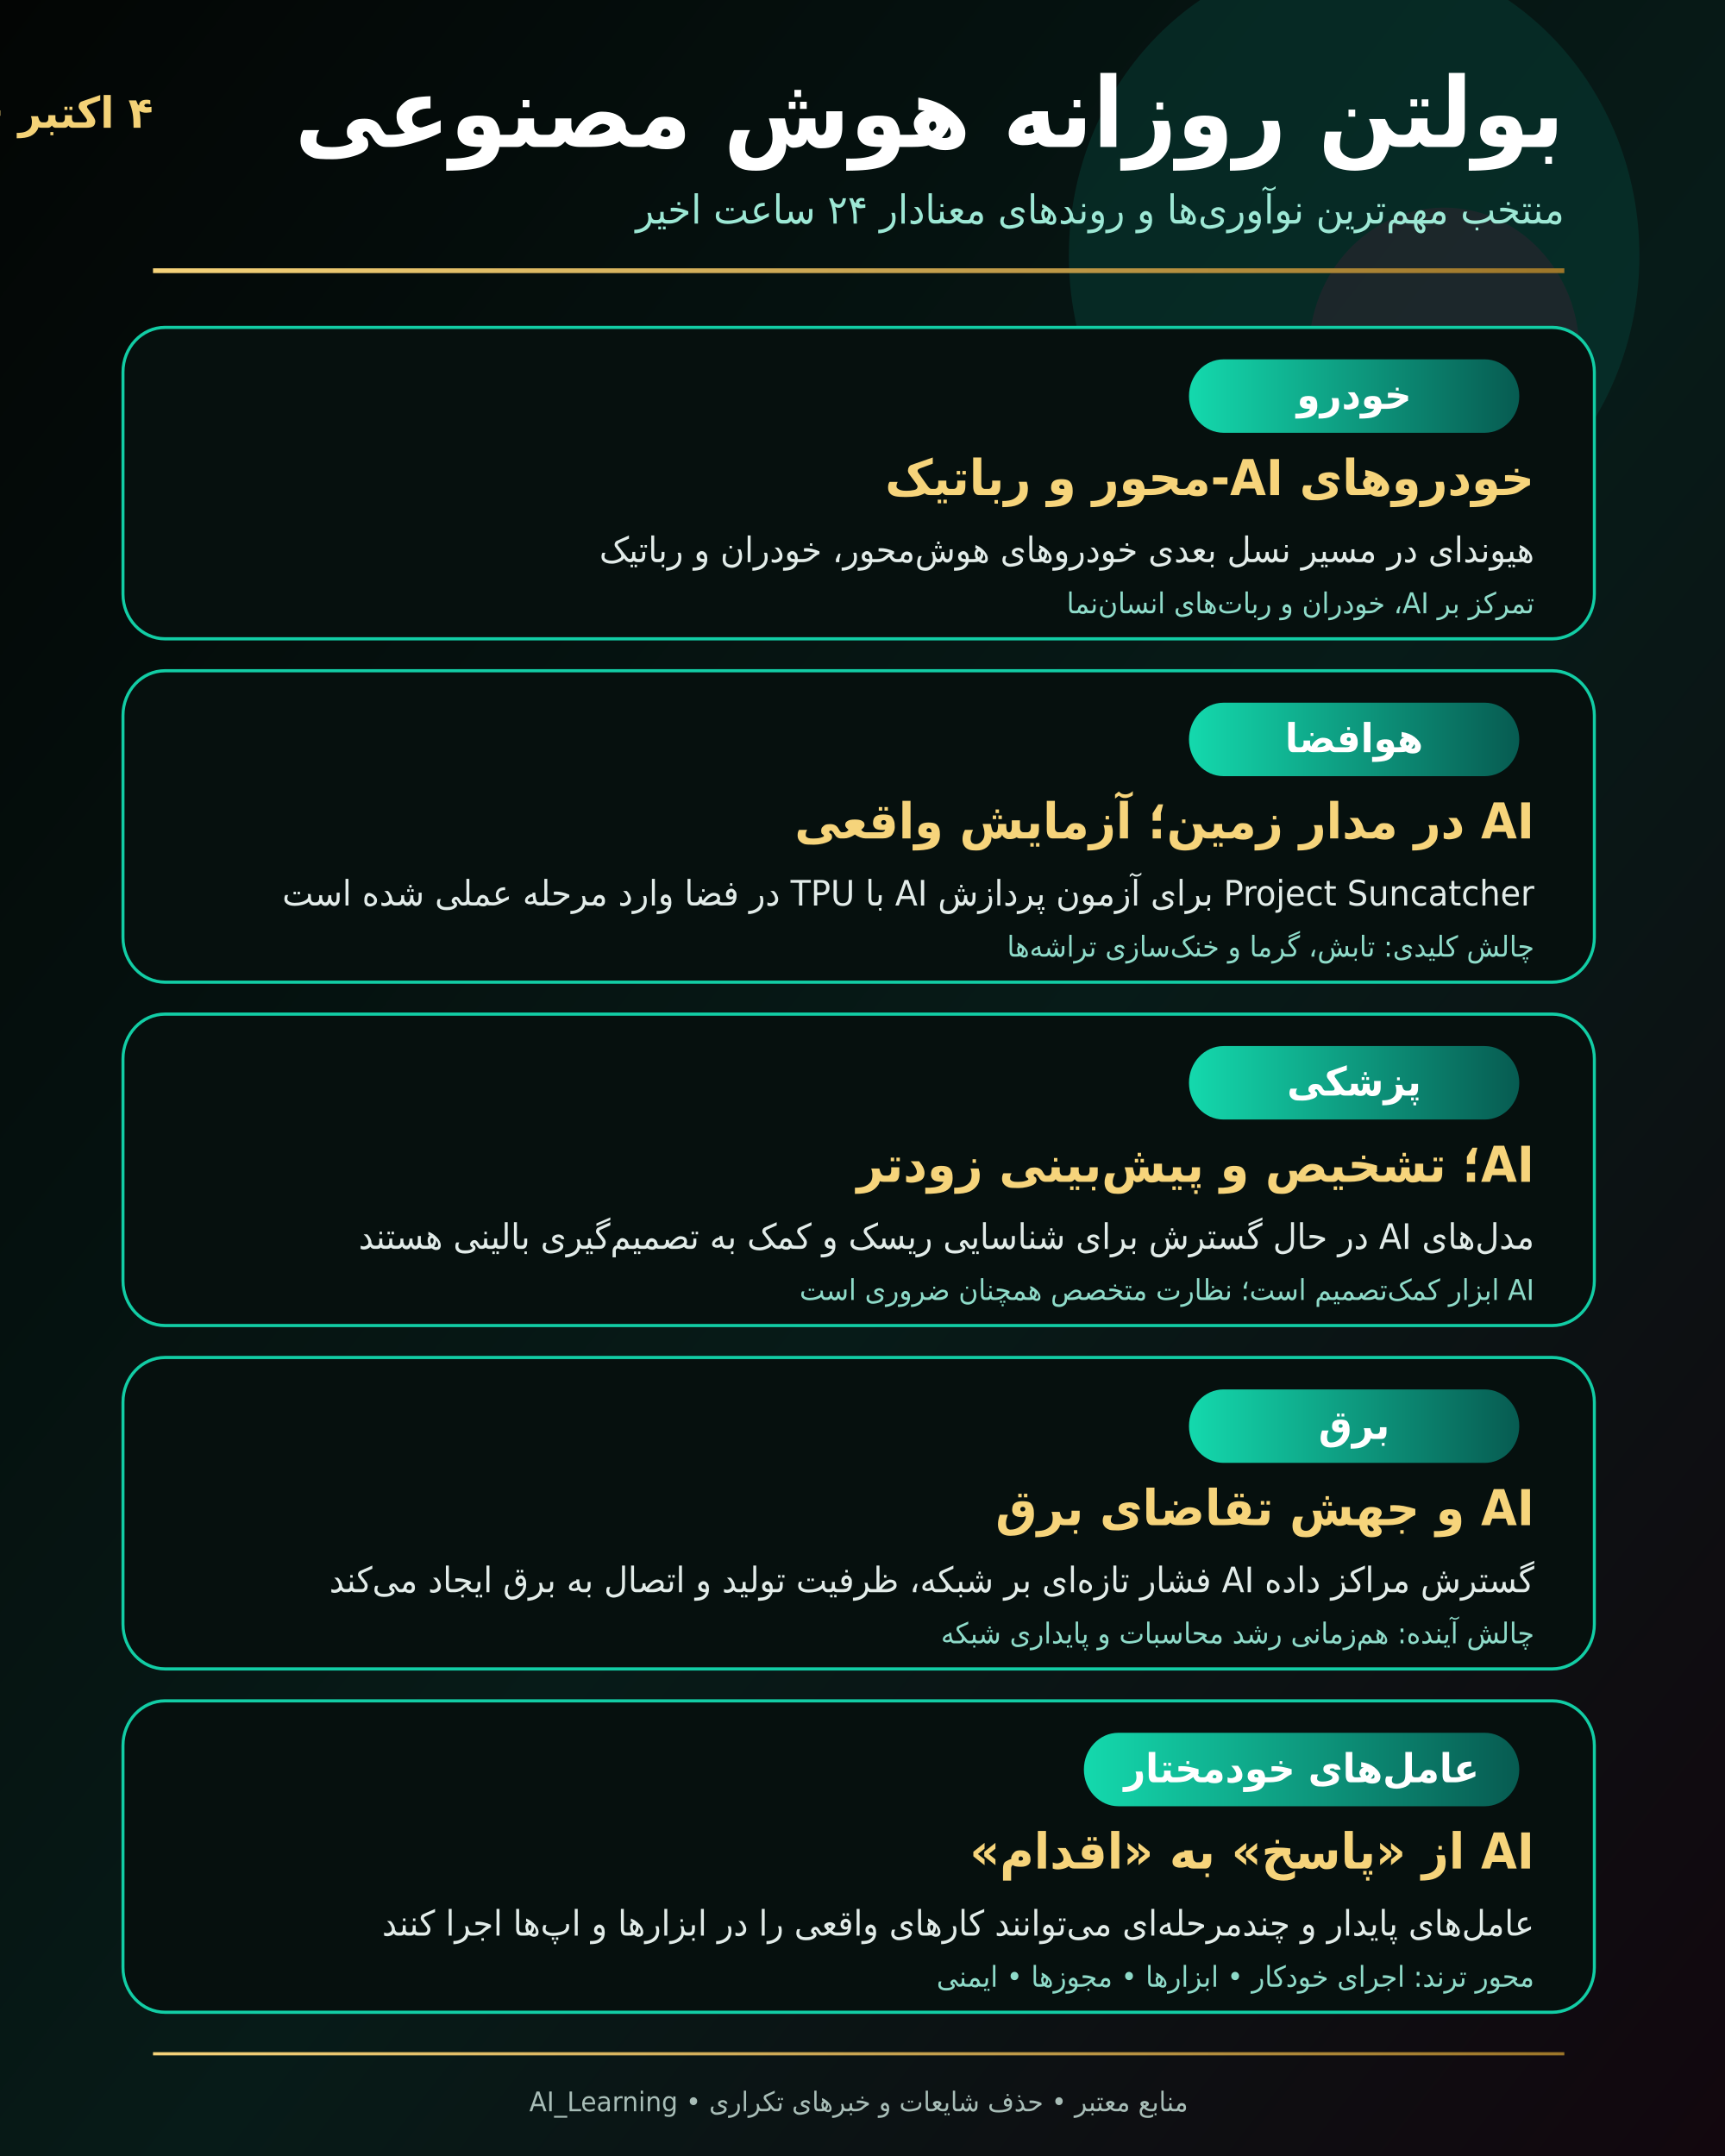
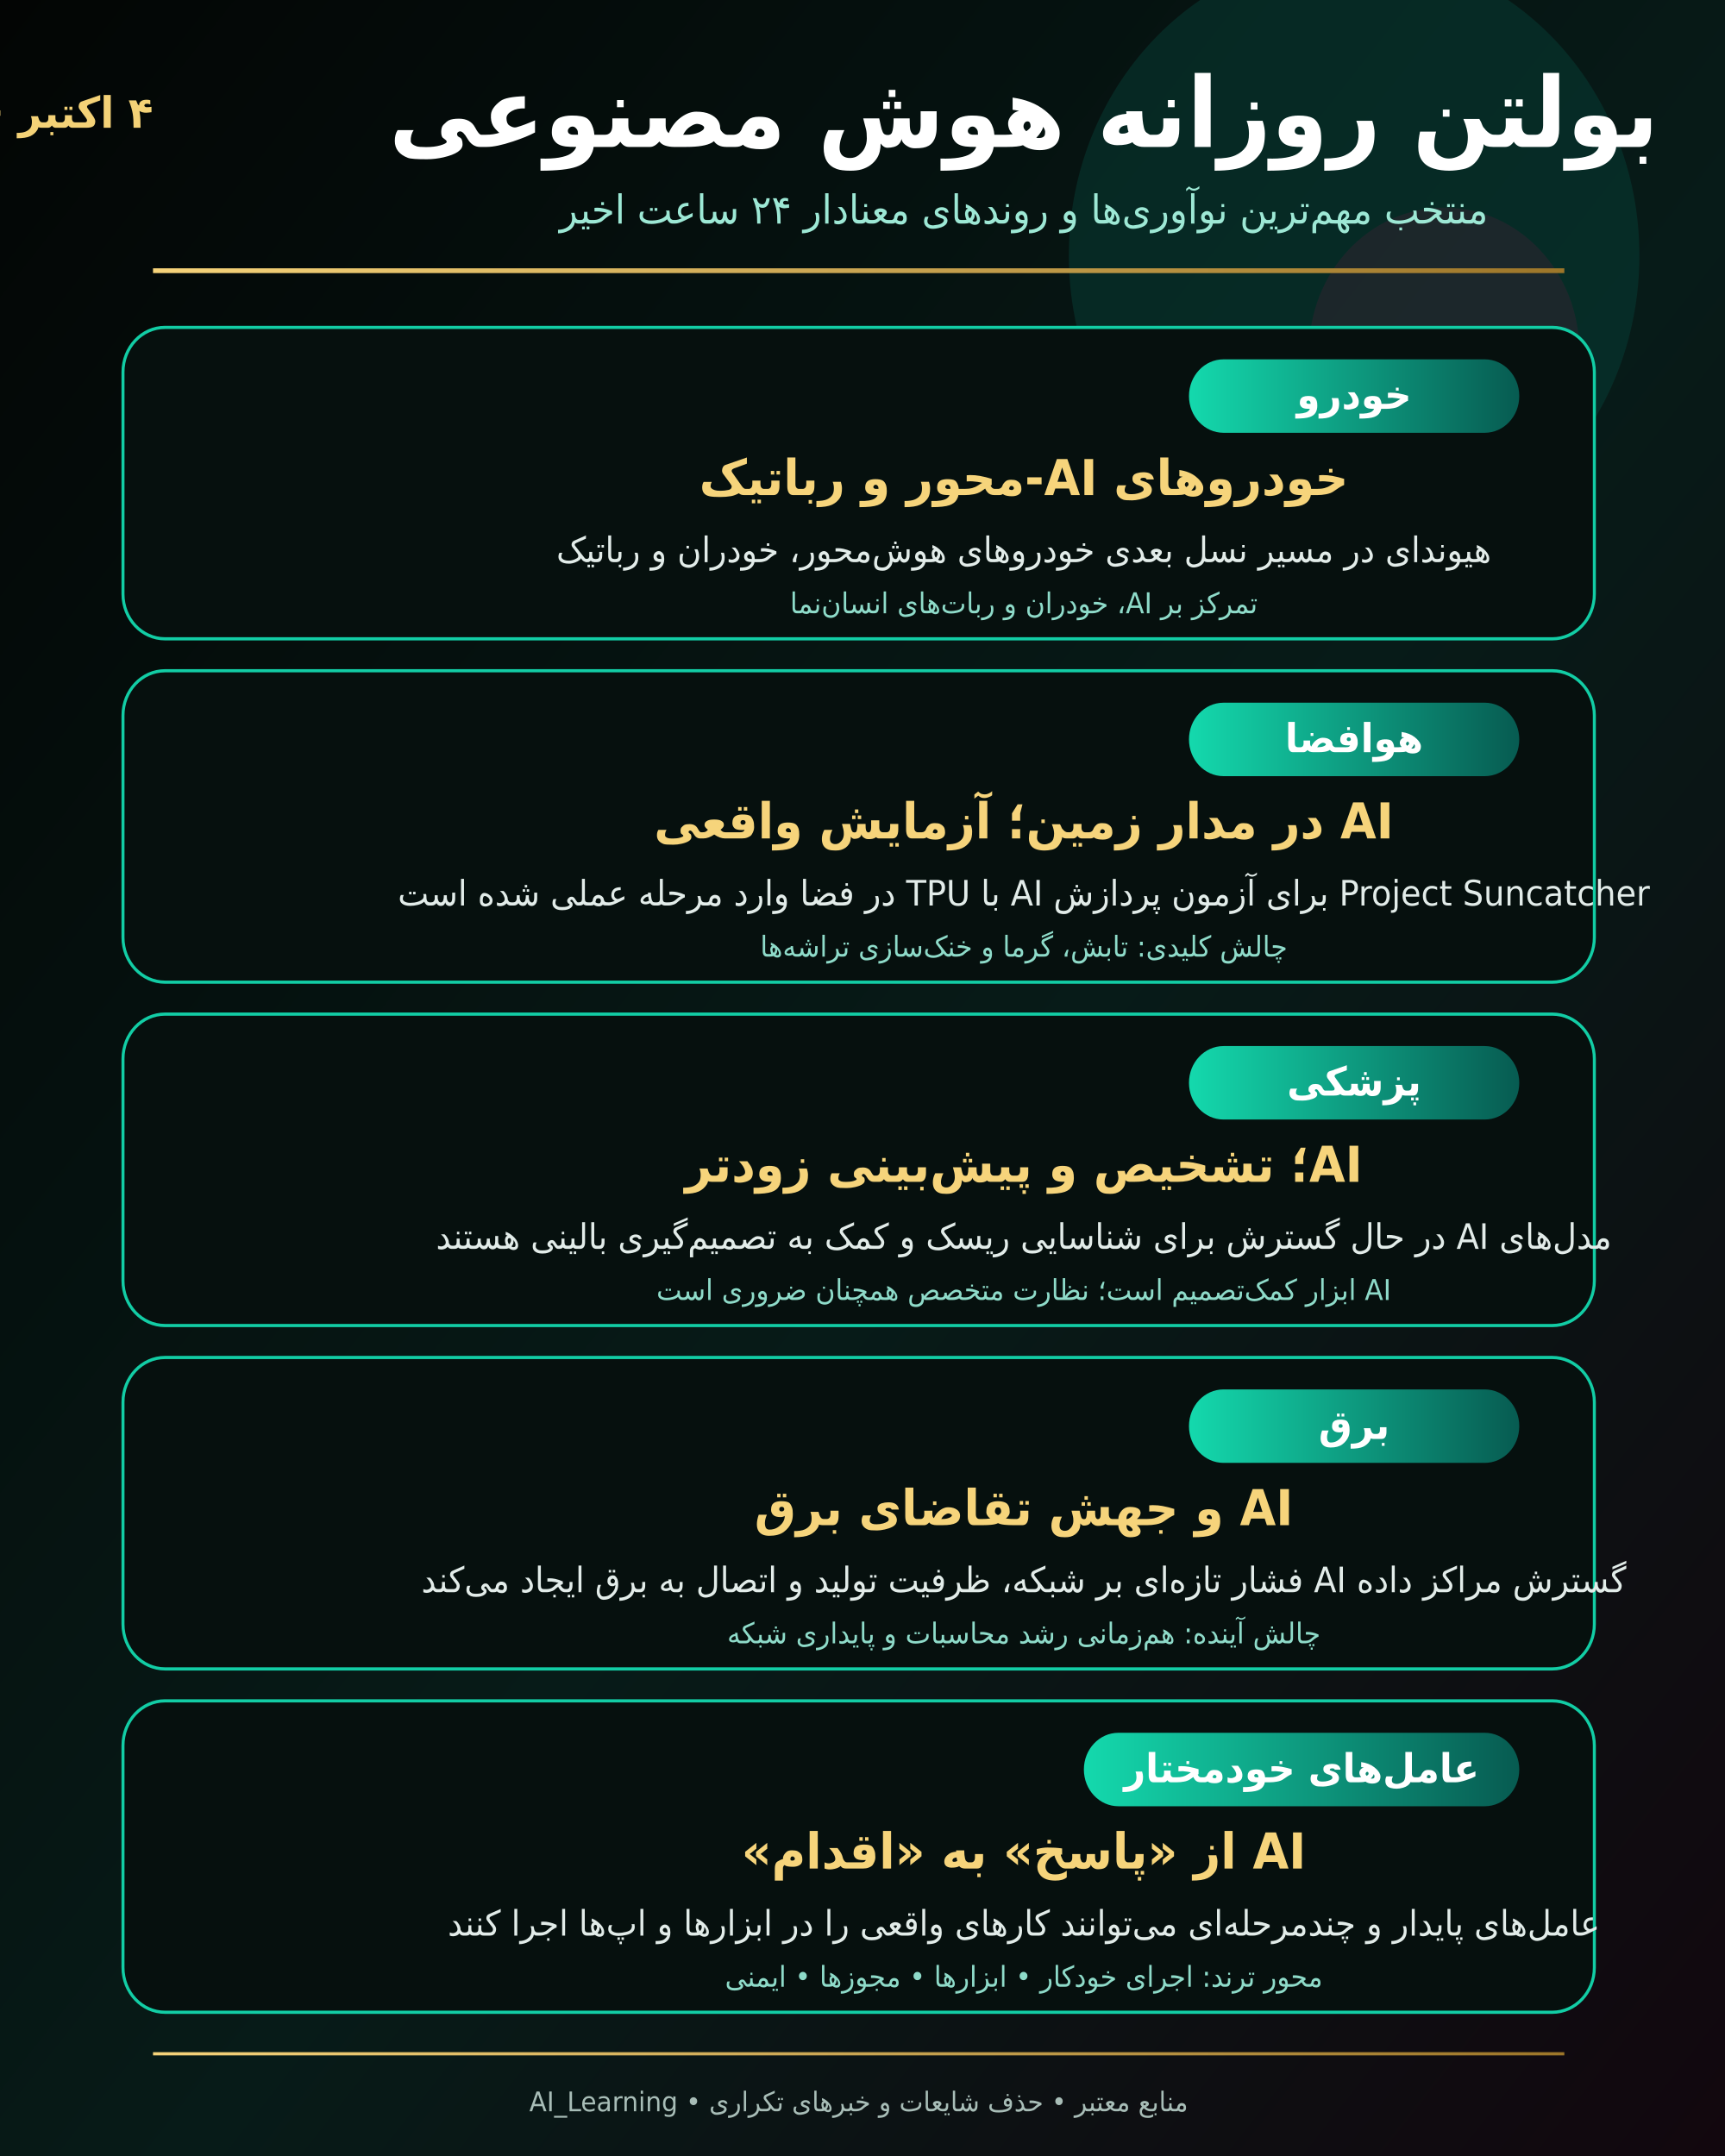
<svg xmlns="http://www.w3.org/2000/svg" width="1080" height="1350" viewBox="0 0 1080 1350">
  <defs>
    <linearGradient id="b" x1="0" y1="0" x2="1" y2="1">
      <stop stop-color="#030504" />
      <stop offset=".55" stop-color="#071b18" />
      <stop offset="1" stop-color="#12070e" />
    </linearGradient>
    <linearGradient id="g">
      <stop stop-color="#14d9ad" />
      <stop offset="1" stop-color="#075b51" />
    </linearGradient>
    <linearGradient id="a">
      <stop stop-color="#f6d37a" />
      <stop offset="1" stop-color="#9d7629" />
    </linearGradient>
  </defs>
  <rect width="1080" height="1350" fill="url(#b)" />
  <g transform="translate(30 0) scale(0.94 1)">
    <circle cx="870" cy="160" r="190" fill="#063d35" opacity=".5" />
    <circle cx="930" cy="220" r="90" fill="#6b183d" opacity=".22" />
    <text x="70" y="80" fill="#f4d277" font-family="DejaVu Sans, sans-serif" font-size="27" font-weight="bold" direction="rtl">۴ اکتبر ۲۰۲۶</text>
-     <text x="1010" y="92" text-anchor="start" fill="#fff" font-family="DejaVu Sans, sans-serif" font-size="61" font-weight="bold" direction="rtl">بولتن روزانه هوش مصنوعی</text>
-     <text x="1010" y="140" text-anchor="start" fill="#9de8d5" font-family="DejaVu Sans, sans-serif" font-size="25" direction="rtl">منتخب مهم‌ترین نوآوری‌ها و روندهای معنادار ۲۴ ساعت اخیر</text>
+     <text x="650" y="92" text-anchor="middle" fill="#fff" font-family="DejaVu Sans, sans-serif" font-size="61" font-weight="bold" direction="rtl">بولتن روزانه هوش مصنوعی</text>
+     <text x="650" y="140" text-anchor="middle" fill="#9de8d5" font-family="DejaVu Sans, sans-serif" font-size="25" direction="rtl">منتخب مهم‌ترین نوآوری‌ها و روندهای معنادار ۲۴ ساعت اخیر</text>
    <rect x="70" y="168" width="940" height="3" fill="url(#a)" />
    <g font-family="DejaVu Sans, sans-serif" direction="rtl">
      <rect x="50" y="205" width="980" height="195" rx="28" fill="#06100e" stroke="#12cda5" stroke-width="2" />
      <rect x="760" y="225" width="220" height="46" rx="23" fill="url(#g)" />
      <text x="870" y="256" text-anchor="middle" fill="#fff" font-size="25" font-weight="bold">خودرو</text>
-       <text x="990" y="310" text-anchor="start" fill="#f6d47b" font-size="31" font-weight="bold">خودروهای AI-محور و رباتیک</text>
-       <text x="990" y="352" text-anchor="start" fill="#e2ece9" font-size="22">هیوندای در مسیر نسل بعدی خودروهای هوش‌محور، خودران و رباتیک</text>
-       <text x="990" y="384" text-anchor="start" fill="#8edbc9" font-size="18">تمرکز بر AI، خودران و ربات‌های انسان‌نما</text>
+       <text x="650" y="310" text-anchor="middle" fill="#f6d47b" font-size="31" font-weight="bold">خودروهای AI-محور و رباتیک</text>
+       <text x="650" y="352" text-anchor="middle" fill="#e2ece9" font-size="22">هیوندای در مسیر نسل بعدی خودروهای هوش‌محور، خودران و رباتیک</text>
+       <text x="650" y="384" text-anchor="middle" fill="#8edbc9" font-size="18">تمرکز بر AI، خودران و ربات‌های انسان‌نما</text>
      <rect x="50" y="420" width="980" height="195" rx="28" fill="#06100e" stroke="#12cda5" stroke-width="2" />
      <rect x="760" y="440" width="220" height="46" rx="23" fill="url(#g)" />
      <text x="870" y="471" text-anchor="middle" fill="#fff" font-size="25" font-weight="bold">هوافضا</text>
-       <text x="990" y="525" text-anchor="start" fill="#f6d47b" font-size="31" font-weight="bold">AI در مدار زمین؛ آزمایش واقعی</text>
-       <text x="990" y="567" text-anchor="start" fill="#e2ece9" font-size="22">Project Suncatcher برای آزمون پردازش AI با TPU در فضا وارد مرحله عملی شده است</text>
-       <text x="990" y="599" text-anchor="start" fill="#8edbc9" font-size="18">چالش کلیدی: تابش، گرما و خنک‌سازی تراشه‌ها</text>
+       <text x="650" y="525" text-anchor="middle" fill="#f6d47b" font-size="31" font-weight="bold">AI در مدار زمین؛ آزمایش واقعی</text>
+       <text x="650" y="567" text-anchor="middle" fill="#e2ece9" font-size="22">Project Suncatcher برای آزمون پردازش AI با TPU در فضا وارد مرحله عملی شده است</text>
+       <text x="650" y="599" text-anchor="middle" fill="#8edbc9" font-size="18">چالش کلیدی: تابش، گرما و خنک‌سازی تراشه‌ها</text>
      <rect x="50" y="635" width="980" height="195" rx="28" fill="#06100e" stroke="#12cda5" stroke-width="2" />
      <rect x="760" y="655" width="220" height="46" rx="23" fill="url(#g)" />
      <text x="870" y="686" text-anchor="middle" fill="#fff" font-size="25" font-weight="bold">پزشکی</text>
-       <text x="990" y="740" text-anchor="start" fill="#f6d47b" font-size="31" font-weight="bold">AI؛ تشخیص و پیش‌بینی زودتر</text>
-       <text x="990" y="782" text-anchor="start" fill="#e2ece9" font-size="22">مدل‌های AI در حال گسترش برای شناسایی ریسک و کمک به تصمیم‌گیری بالینی هستند</text>
-       <text x="990" y="814" text-anchor="start" fill="#8edbc9" font-size="18">AI ابزار کمک‌تصمیم است؛ نظارت متخصص همچنان ضروری است</text>
+       <text x="650" y="740" text-anchor="middle" fill="#f6d47b" font-size="31" font-weight="bold">AI؛ تشخیص و پیش‌بینی زودتر</text>
+       <text x="650" y="782" text-anchor="middle" fill="#e2ece9" font-size="22">مدل‌های AI در حال گسترش برای شناسایی ریسک و کمک به تصمیم‌گیری بالینی هستند</text>
+       <text x="650" y="814" text-anchor="middle" fill="#8edbc9" font-size="18">AI ابزار کمک‌تصمیم است؛ نظارت متخصص همچنان ضروری است</text>
      <rect x="50" y="850" width="980" height="195" rx="28" fill="#06100e" stroke="#12cda5" stroke-width="2" />
      <rect x="760" y="870" width="220" height="46" rx="23" fill="url(#g)" />
      <text x="870" y="901" text-anchor="middle" fill="#fff" font-size="25" font-weight="bold">برق</text>
-       <text x="990" y="955" text-anchor="start" fill="#f6d47b" font-size="31" font-weight="bold">AI و جهش تقاضای برق</text>
-       <text x="990" y="997" text-anchor="start" fill="#e2ece9" font-size="22">گسترش مراکز داده AI فشار تازه‌ای بر شبکه، ظرفیت تولید و اتصال به برق ایجاد می‌کند</text>
-       <text x="990" y="1029" text-anchor="start" fill="#8edbc9" font-size="18">چالش آینده: هم‌زمانی رشد محاسبات و پایداری شبکه</text>
+       <text x="650" y="955" text-anchor="middle" fill="#f6d47b" font-size="31" font-weight="bold">AI و جهش تقاضای برق</text>
+       <text x="650" y="997" text-anchor="middle" fill="#e2ece9" font-size="22">گسترش مراکز داده AI فشار تازه‌ای بر شبکه، ظرفیت تولید و اتصال به برق ایجاد می‌کند</text>
+       <text x="650" y="1029" text-anchor="middle" fill="#8edbc9" font-size="18">چالش آینده: هم‌زمانی رشد محاسبات و پایداری شبکه</text>
      <rect x="50" y="1065" width="980" height="195" rx="28" fill="#06100e" stroke="#12cda5" stroke-width="2" />
      <rect x="690" y="1085" width="290" height="46" rx="23" fill="url(#g)" />
      <text x="835" y="1116" text-anchor="middle" fill="#fff" font-size="25" font-weight="bold">عامل‌های خودمختار</text>
-       <text x="990" y="1170" text-anchor="start" fill="#f6d47b" font-size="31" font-weight="bold">AI از «پاسخ» به «اقدام»</text>
-       <text x="990" y="1212" text-anchor="start" fill="#e2ece9" font-size="22">عامل‌های پایدار و چندمرحله‌ای می‌توانند کارهای واقعی را در ابزارها و اپ‌ها اجرا کنند</text>
-       <text x="990" y="1244" text-anchor="start" fill="#8edbc9" font-size="18">محور ترند: اجرای خودکار • ابزارها • مجوزها • ایمنی</text>
+       <text x="650" y="1170" text-anchor="middle" fill="#f6d47b" font-size="31" font-weight="bold">AI از «پاسخ» به «اقدام»</text>
+       <text x="650" y="1212" text-anchor="middle" fill="#e2ece9" font-size="22">عامل‌های پایدار و چندمرحله‌ای می‌توانند کارهای واقعی را در ابزارها و اپ‌ها اجرا کنند</text>
+       <text x="650" y="1244" text-anchor="middle" fill="#8edbc9" font-size="18">محور ترند: اجرای خودکار • ابزارها • مجوزها • ایمنی</text>
    </g>
    <rect x="70" y="1285" width="940" height="2" fill="url(#a)" />
    <text x="540" y="1322" text-anchor="middle" fill="#a8bdb7" font-family="DejaVu Sans, sans-serif" font-size="17" direction="rtl">منابع معتبر • حذف شایعات و خبرهای تکراری • AI_Learning</text>
  </g>
</svg>
